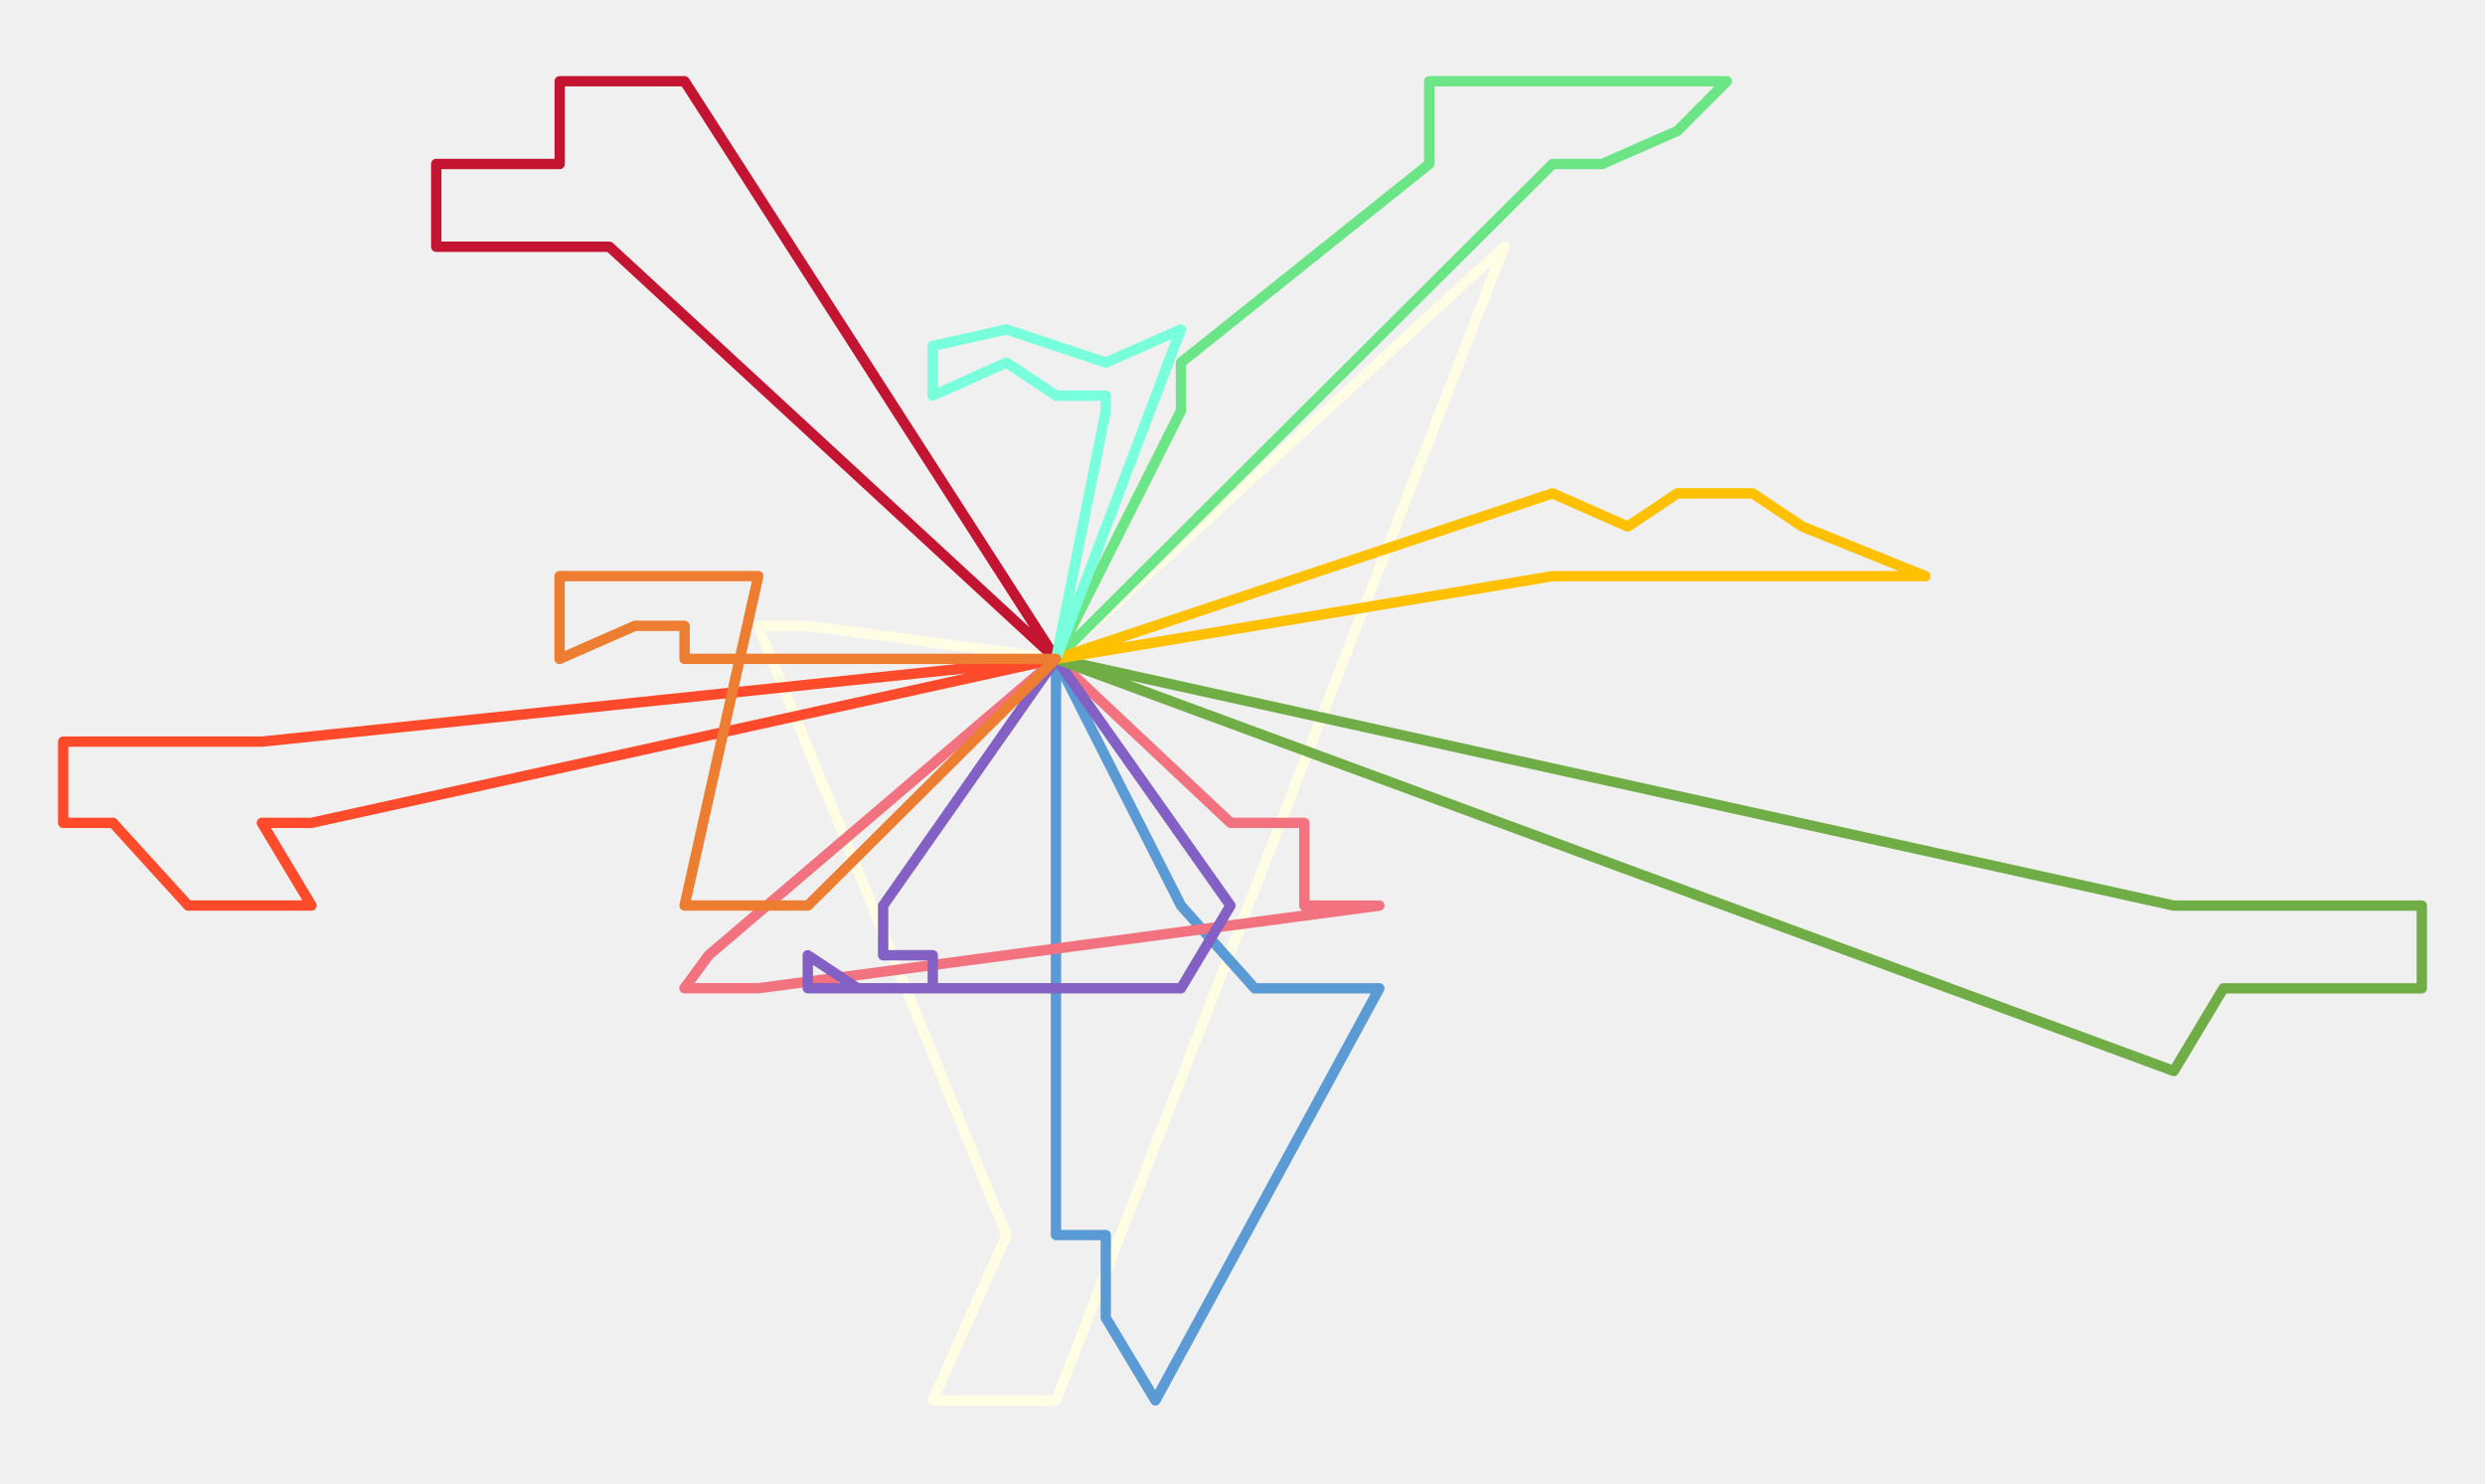
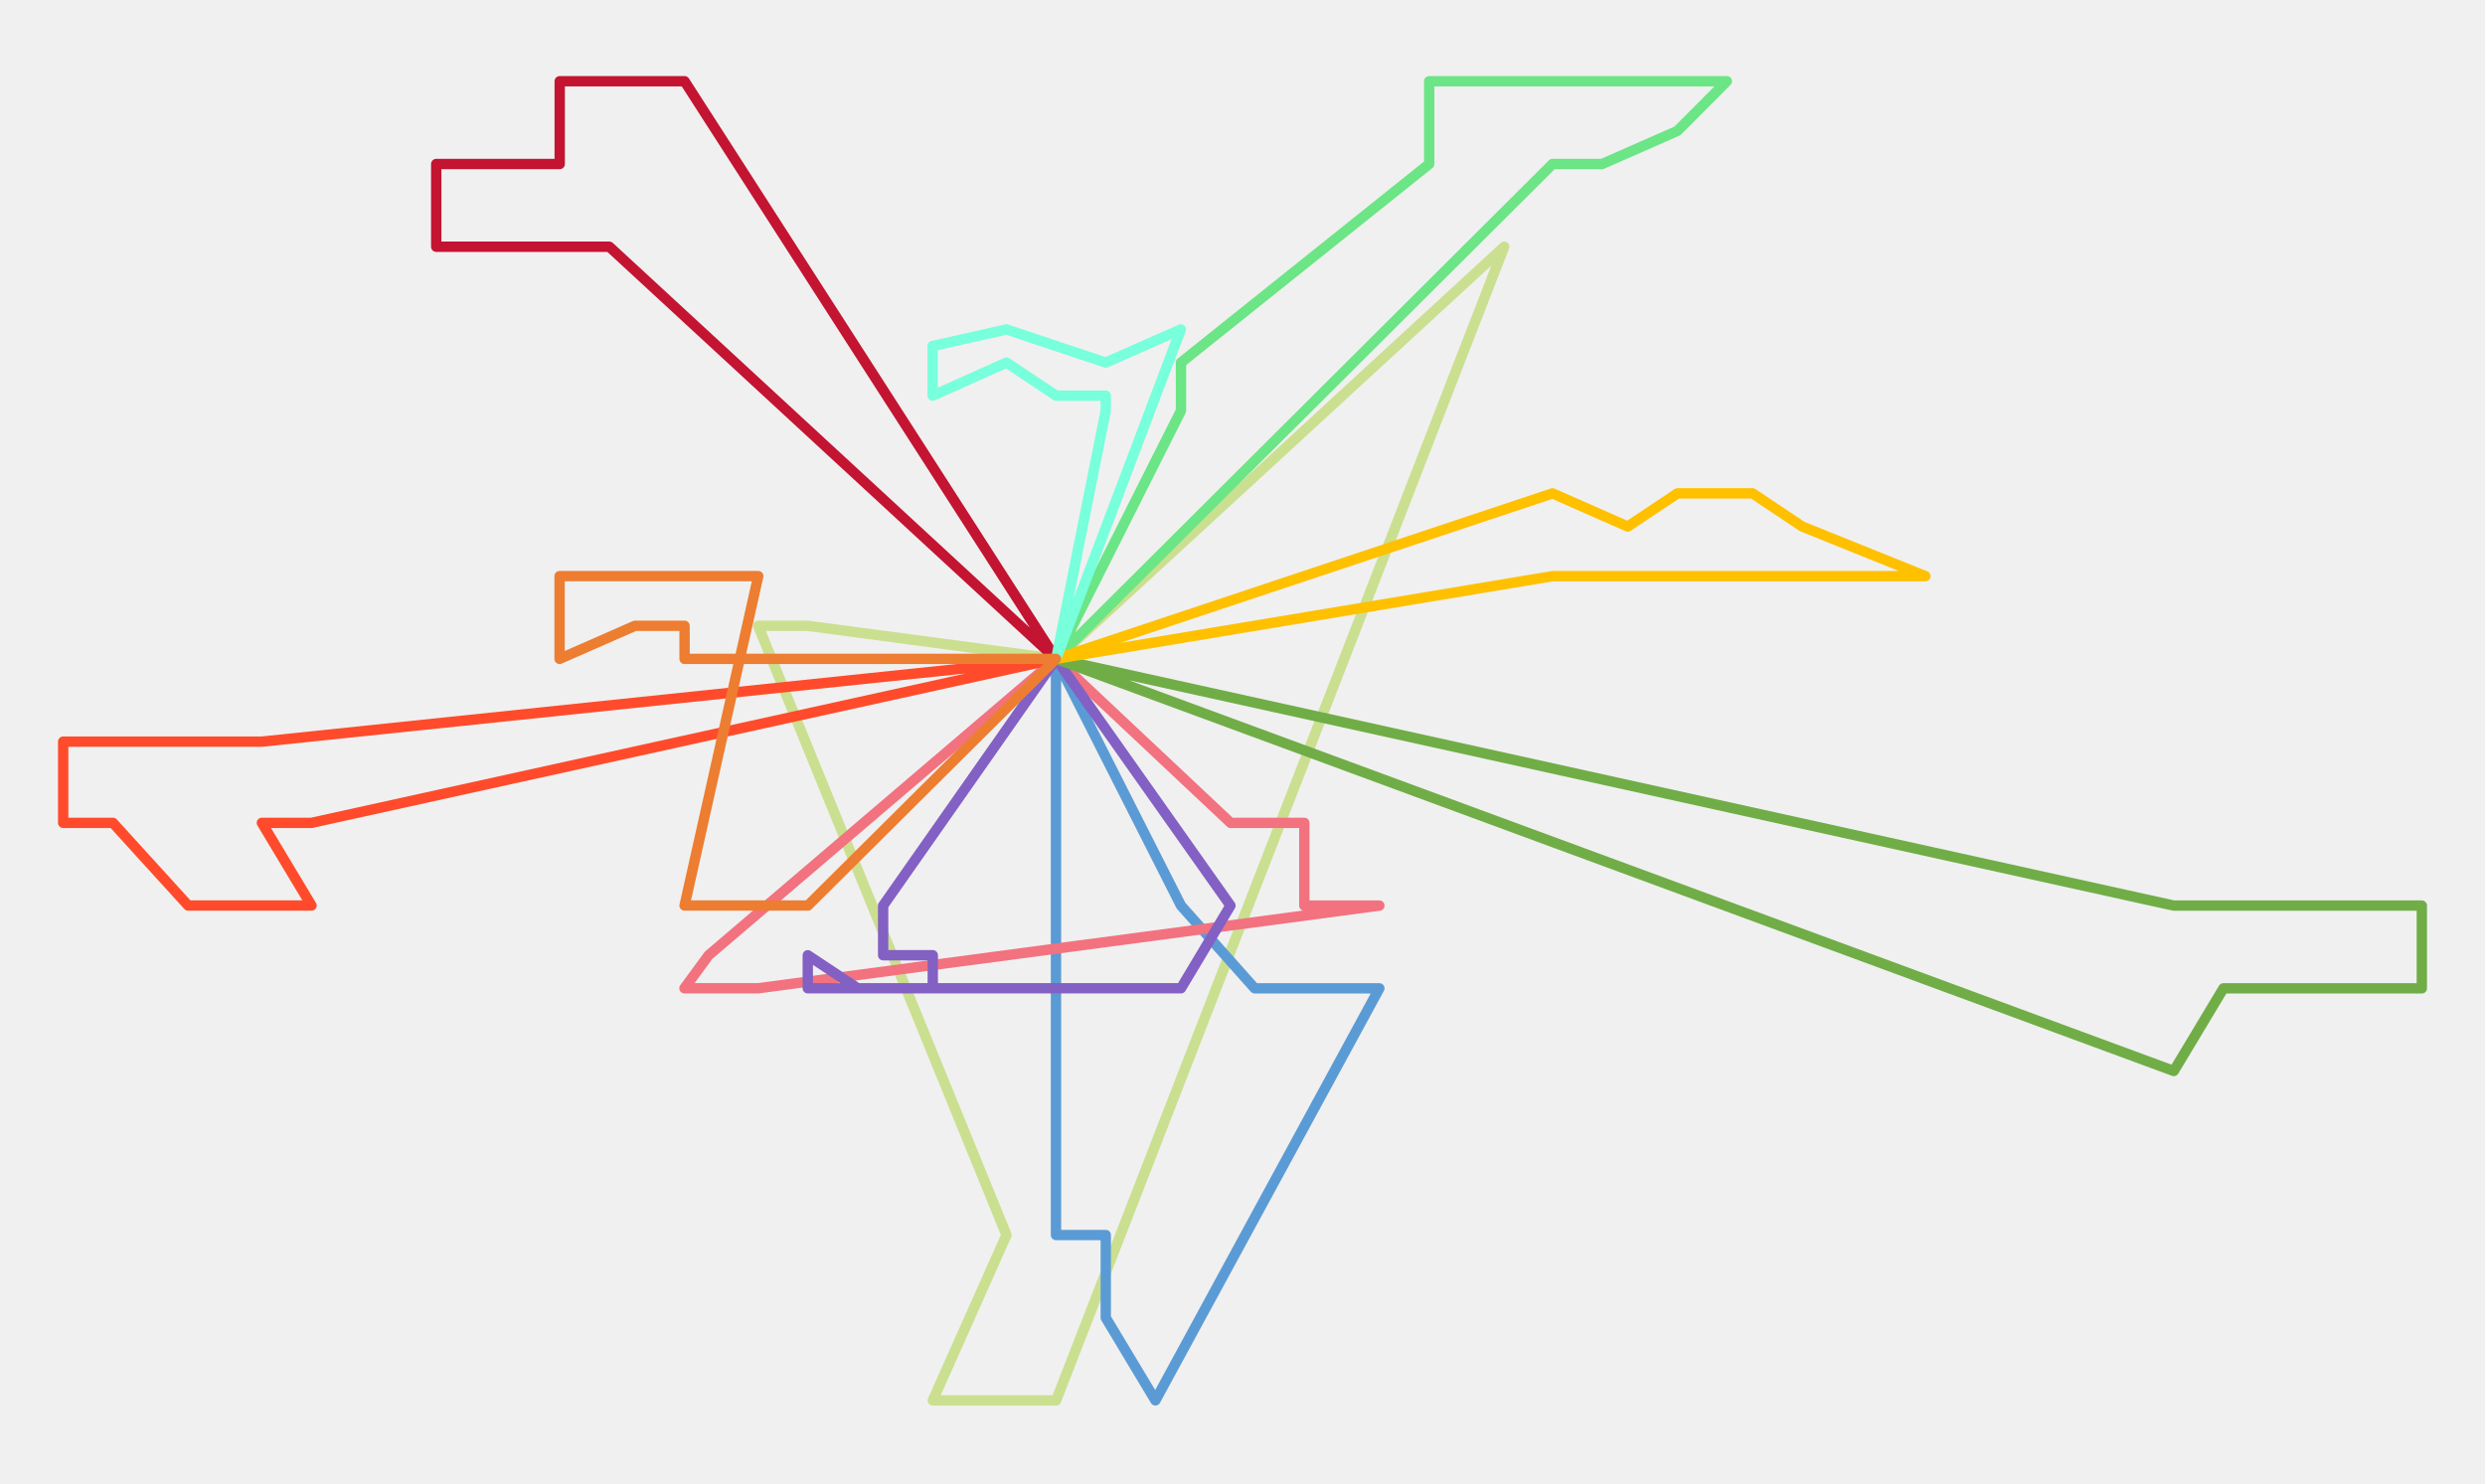
<svg xmlns="http://www.w3.org/2000/svg" width="1652" height="986" fill="none">
  <g clip-path="url(#clip0_622_191)">
    <mask id="mask0_622_191" style="mask-type:luminance" maskUnits="userSpaceOnUse" x="0" y="0" width="1652" height="986">
      <path d="M1651.5 0H0.5V986H1651.5V0Z" fill="white" />
    </mask>
    <g mask="url(#mask0_622_191)">
-       <path d="M702.1 438.04L1000 164L702.1 931H669.1H620.1L669.1 821.05L504 416.04H537.09L702.1 438.04Z" stroke="#FFFDE4" stroke-width="6.875" stroke-miterlimit="10" stroke-linecap="round" stroke-linejoin="round" />
+       <path d="M702.1 438.04L1000 164L702.1 931H669.1H620.1L669.1 821.05L504 416.04H537.09L702.1 438.04Z" stroke="#CBDF90" stroke-width="6.875" stroke-miterlimit="10" stroke-linecap="round" stroke-linejoin="round" />
      <path d="M702 438V821.05H735.1V876.05L768.1 931L917 657.05H867.1H834.1L785.1 602.05L702 438Z" stroke="#5B9BD5" stroke-width="6.875" stroke-miterlimit="10" stroke-linecap="round" stroke-linejoin="round" />
      <path d="M702.1 438L818.1 547.04H834.1H867.1V602.05H917L504.09 657H455L471.09 635.05L702.1 438Z" stroke="#F2727F" stroke-width="6.875" stroke-miterlimit="10" stroke-linecap="round" stroke-linejoin="round" />
      <path d="M702 438L405.09 164.032H339.09H290V109.03H372.09V54H405.09H455.09L702 438Z" stroke="#C31432" stroke-width="6.875" stroke-miterlimit="10" stroke-linecap="round" stroke-linejoin="round" />
      <path d="M702 438L207.08 547.04H174.08L207.08 602H125.08L75.08 547.04H42V493.04H125.08H174.08L702 438Z" stroke="#FF4B2B" stroke-width="6.875" stroke-miterlimit="10" stroke-linecap="round" stroke-linejoin="round" />
      <path d="M702.1 438L587.1 602.05V635.05H620.1V657H570.1L537 635.05V657H785.1L818 602.05L702.1 438Z" stroke="#8360C3" stroke-width="6.875" stroke-miterlimit="10" stroke-linecap="round" stroke-linejoin="round" />
      <path d="M702 438L1445.12 602.05H1495.13H1528.13H1610V657.05H1561.13H1495.13H1478.12L1445.12 712L702 438Z" stroke="#70AD47" stroke-width="6.875" stroke-miterlimit="10" stroke-linecap="round" stroke-linejoin="round" />
      <path d="M702 438L1032.11 109.03H1065.11L1115.11 87.029L1148 54H1115.11H1032.11H950.11V109.03L785.1 241.03V273.04L702 438Z" stroke="#6BE585" stroke-width="6.875" stroke-miterlimit="10" stroke-linecap="round" stroke-linejoin="round" />
      <path d="M702 438L1032.11 383.04H1115.11H1132.11H1231.12H1280L1198.12 350.04L1165.11 328H1115.11L1082.11 350.04L1032.11 328L702 438Z" stroke="#FFC000" stroke-width="6.875" stroke-miterlimit="10" stroke-linecap="round" stroke-linejoin="round" />
      <path d="M702.1 438L735.1 273.04V263.03H702.1L669.1 241.03L620 263.03V230.03L669.1 219L702.1 230.03L735.1 241.03L785 219L702.1 438Z" stroke="#78FFDB" stroke-width="6.875" stroke-miterlimit="10" stroke-linecap="round" stroke-linejoin="round" />
      <path d="M702 438.04H537.09H455.09V416.04H422.09L372 438.04V383H422.09H455.09H504.09L455.09 602H504.09H537.09L702 438.04Z" stroke="#ED7D31" stroke-width="6.875" stroke-miterlimit="10" stroke-linecap="round" stroke-linejoin="round" />
    </g>
  </g>
  <defs>
    <clipPath id="clip0_622_191">
      <rect width="1651" height="986" fill="white" transform="translate(0.5)" />
    </clipPath>
  </defs>
</svg>
